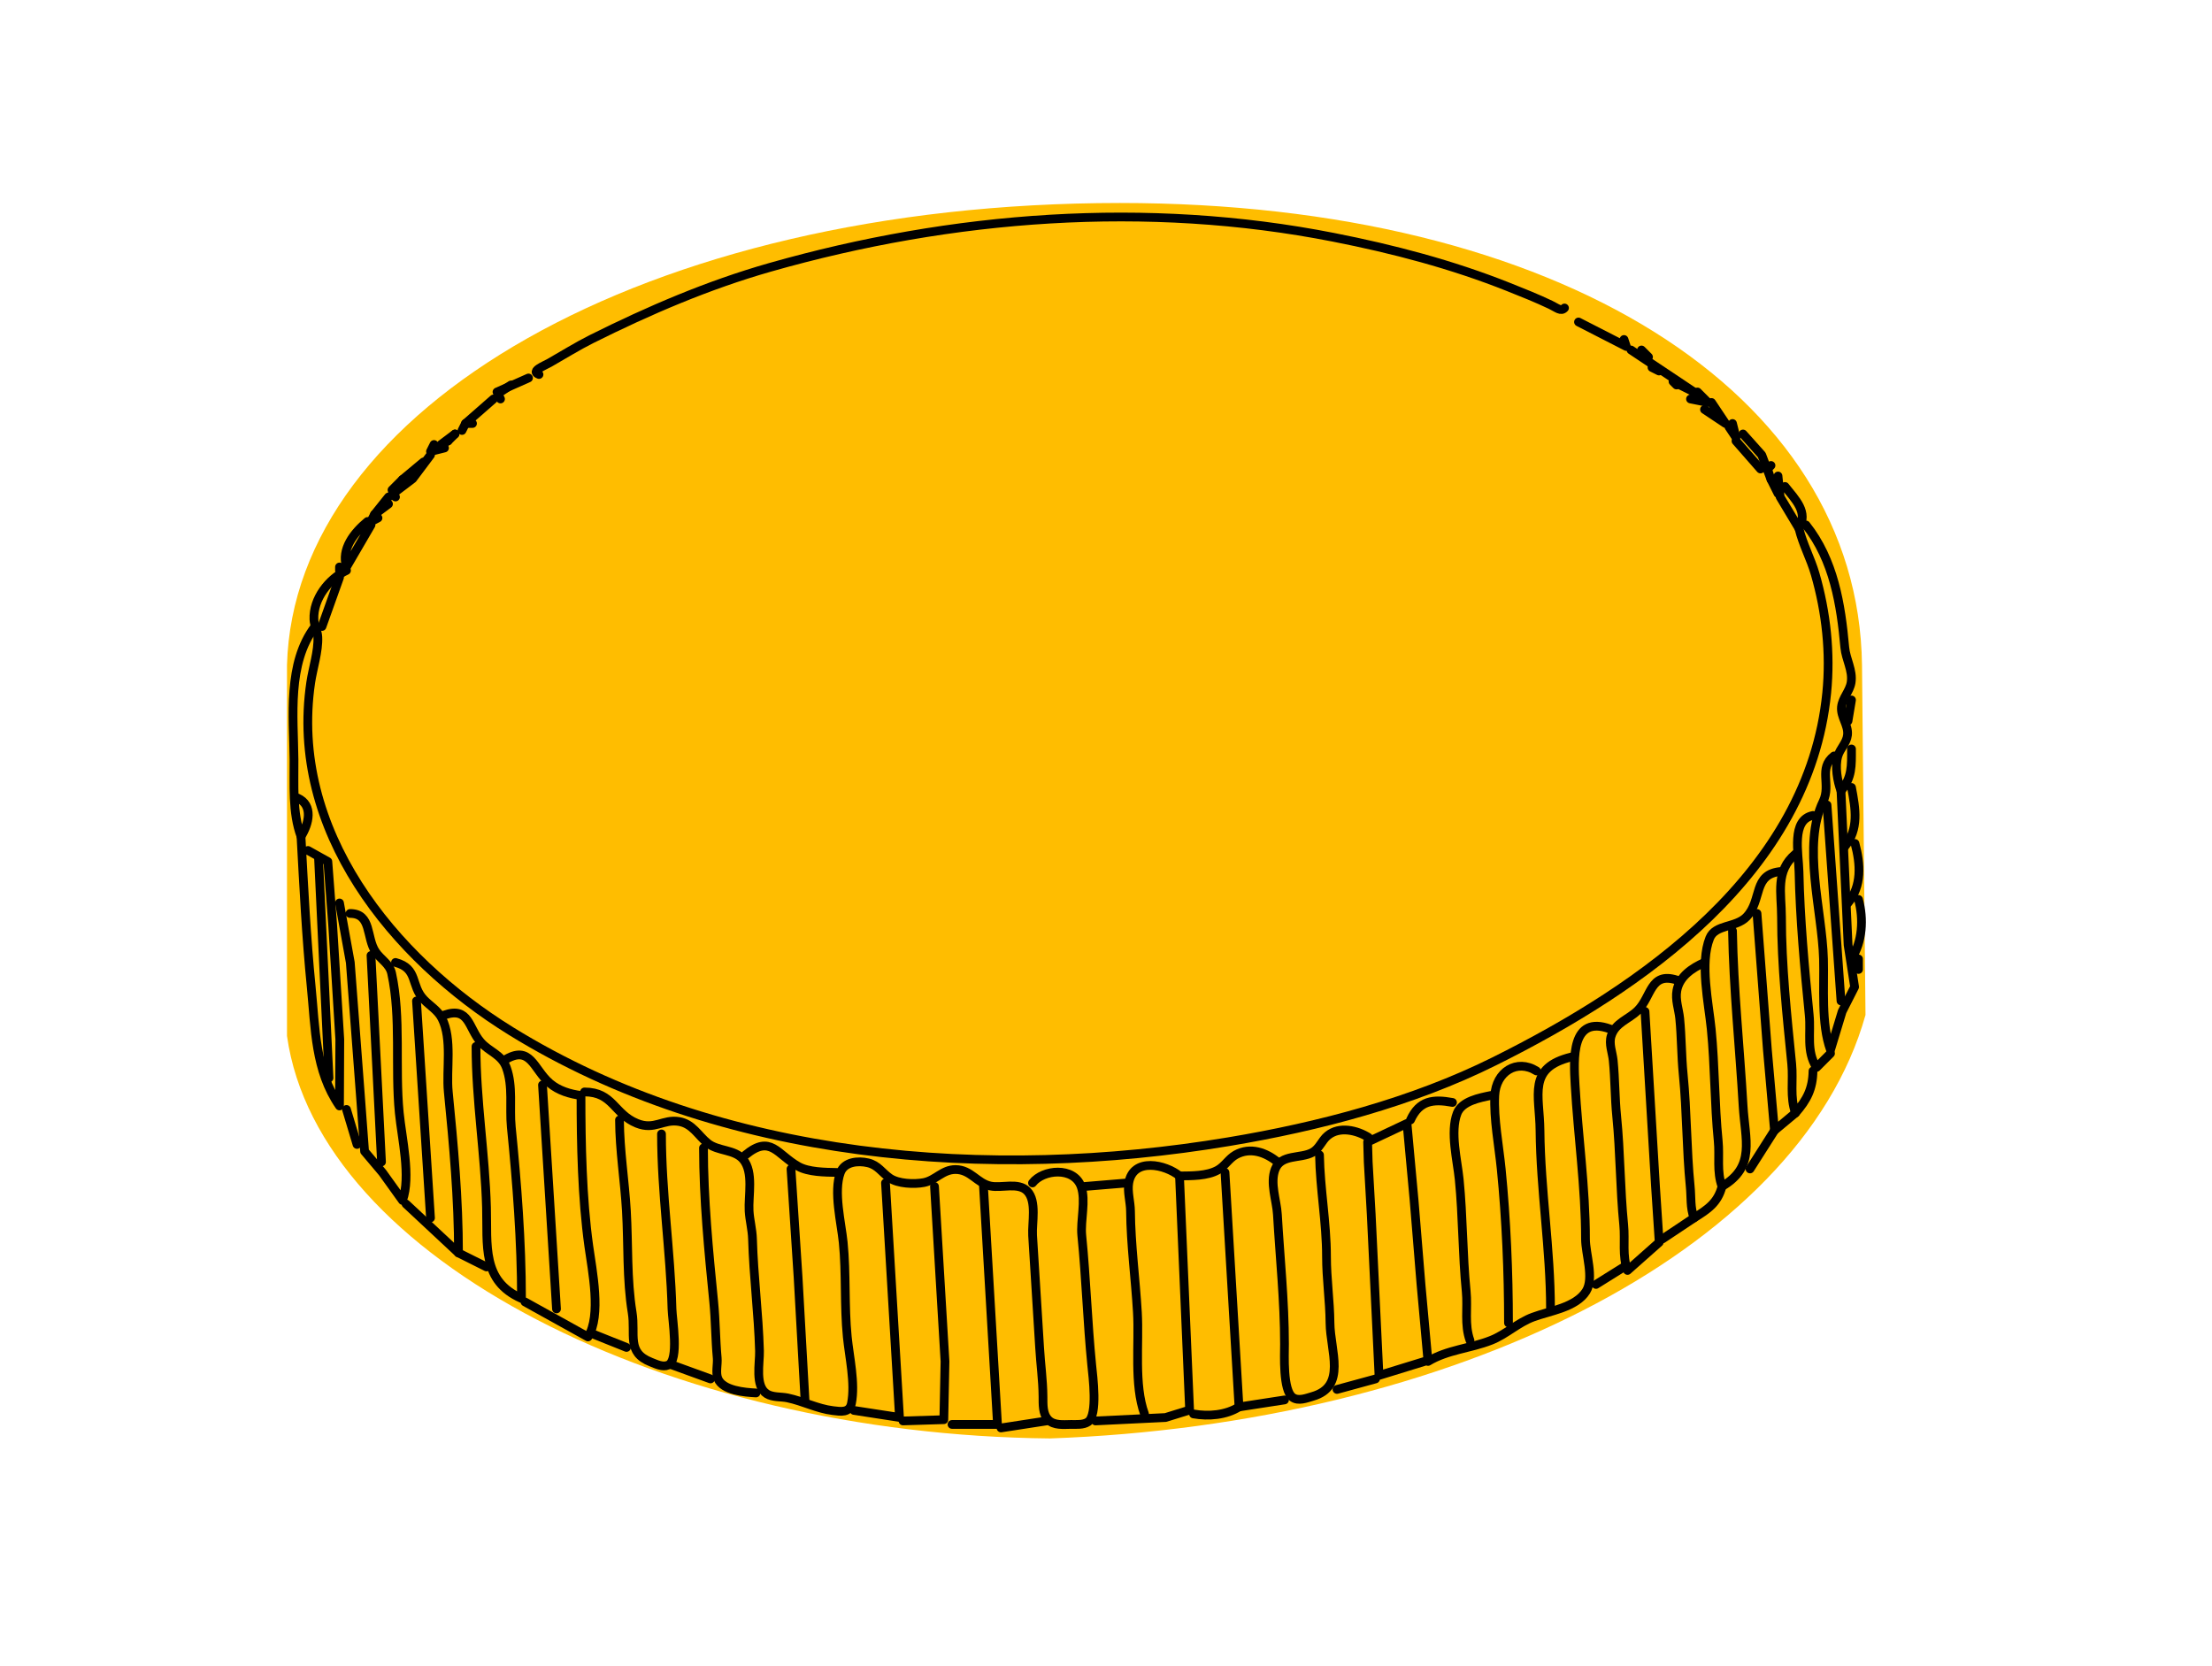
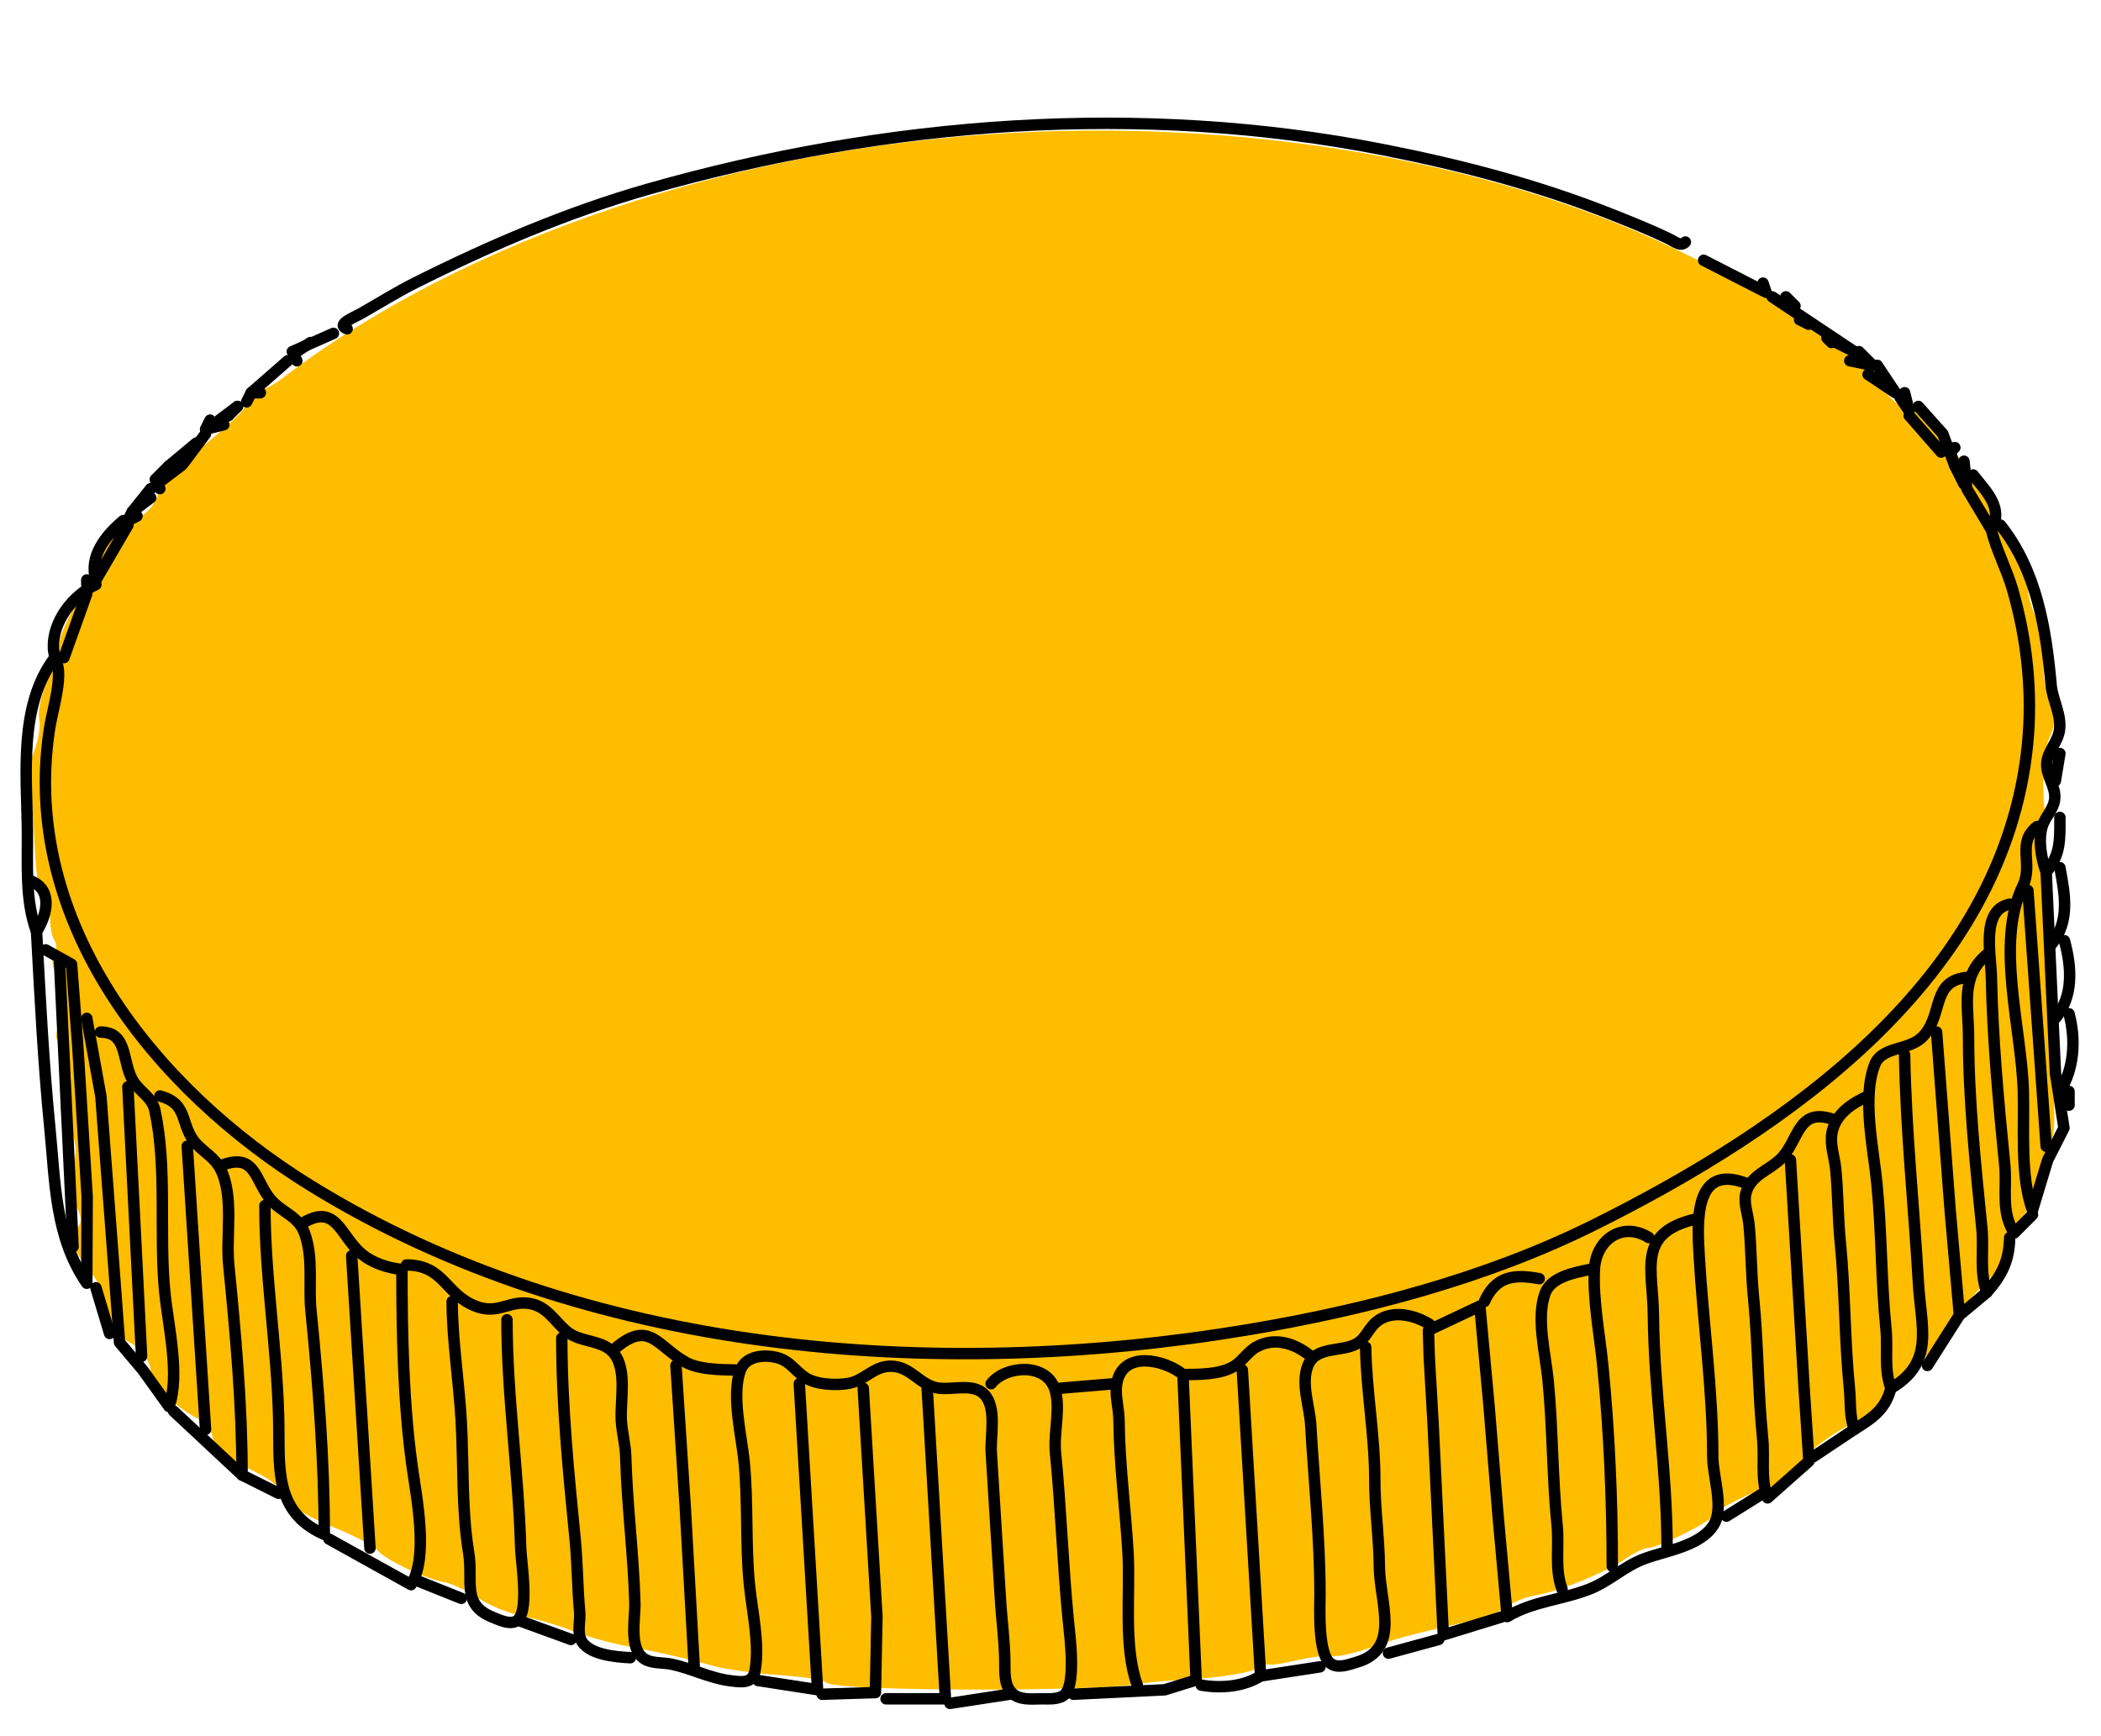
- <svg xmlns="http://www.w3.org/2000/svg" width="632" height="476" viewBox="0 0 632 476">
-   <path d="M320 58C445 58 531 112 532 190L533 290C514 358 414 407 300 411C191 410 91 360 82 296L82 190C84 117 184 58 320 58Z" fill="#FFBD00" stroke="none" />
+ <svg xmlns="http://www.w3.org/2000/svg" width="460" height="380" viewBox="78 35 460 380">
+   <g transform="translate(0,476) scale(0.1,-0.1)" fill="#FFBD00" stroke="none">
+     <path d="M2995 4119 c-605 -32 -1194 -230 -1595 -536 -24 -19 -52 -32 -61 -30 -11 3 -16 0 -13 -7 6 -15 -9 -34 -75 -91 -29 -25 -59 -44 -67 -41 -7 3 -16 -4 -19 -15 -4 -10 -15 -23 -25 -29 -11 -6 -16 -17 -13 -28 5 -21 -25 -62 -48 -65 -29 -5 -96 -97 -84 -117 3 -5 -7 -21 -21 -37 -28 -29 -63 -98 -64 -122 0 -8 -11 -43 -25 -78 -16 -39 -23 -72 -19 -87 3 -15 -1 -44 -11 -70 -12 -30 -15 -56 -10 -78 4 -18 8 -67 10 -108 3 -86 7 -107 23 -137 7 -12 12 -34 12 -50 0 -15 4 -35 9 -42 6 -9 6 -22 0 -33 -7 -12 -5 -25 5 -40 24 -40 28 -77 10 -107 -15 -25 -15 -30 -1 -52 25 -41 29 -77 11 -108 -15 -25 -15 -30 -1 -52 25 -41 30 -79 12 -106 -15 -23 -15 -27 5 -69 20 -40 21 -47 8 -66 -13 -19 -13 -26 1 -52 9 -16 24 -37 34 -48 9 -10 17 -29 17 -42 0 -24 44 -98 62 -105 23 -8 48 -42 48 -64 0 -25 52 -77 102 -103 18 -9 31 -26 34 -43 4 -19 17 -34 42 -47 19 -11 51 -27 69 -37 19 -10 42 -31 51 -47 13 -22 39 -38 104 -65 49 -20 91 -43 95 -50 11 -17 100 -61 143 -69 19 -3 54 -20 78 -36 24 -16 69 -34 100 -40 31 -6 80 -21 107 -32 28 -11 84 -27 125 -34 71 -14 108 -22 190 -44 19 -5 69 -12 110 -16 92 -7 117 -11 130 -19 30 -19 586 -20 685 -2 17 3 74 8 128 11 55 4 111 13 126 21 16 8 30 12 32 10 2 -2 30 3 62 10 31 7 65 11 74 9 10 -3 45 5 78 16 64 23 88 29 205 56 41 9 86 25 99 35 12 10 39 21 60 25 52 8 152 49 196 78 21 15 44 26 52 26 23 0 143 60 143 71 0 10 98 59 126 63 14 2 37 22 94 82 14 14 49 38 79 53 40 19 62 38 80 68 14 24 47 57 73 73 54 36 67 50 73 81 3 13 29 47 60 77 41 40 55 61 55 82 0 17 15 46 40 78 30 38 40 59 40 87 0 20 7 49 16 65 16 26 16 49 -3 346 -16 237 -18 324 -10 339 6 11 10 25 8 30 -12 39 -9 144 5 177 15 33 15 40 0 86 -11 33 -14 63 -10 90 5 32 2 51 -15 82 -11 22 -21 54 -21 71 0 30 -31 103 -50 114 -5 3 -14 23 -20 44 -5 20 -32 66 -60 102 -27 35 -62 80 -77 100 -18 23 -34 34 -45 31 -24 -6 -82 53 -75 77 5 20 -25 44 -58 46 -23 1 -134 82 -136 99 -1 6 -1 15 0 19 1 5 -3 6 -8 2 -6 -3 -18 2 -28 12 -10 10 -26 17 -35 15 -10 -2 -55 17 -100 42 -400 216 -967 326 -1533 295z" />
+   </g>
  <g fill="none" stroke="#000" stroke-width="2.5" stroke-linecap="round" stroke-linejoin="round">
    <path d="M154 107C151.43 106.057 155.484 104.528 157 103.667C160.967 101.413 164.924 98.927 169 96.889C185.346 88.716 202.354 81.413 220 76.389C272.074 61.562 327.691 57.316 381 67.805C398.082 71.167 414.797 75.549 431 82C435.039 83.608 439.074 85.213 443 87.083C444.845 87.962 445.982 89.098 447 88" />
    <path d="M451 92L464.667 99L464 97" />
    <path d="M466 100L484 112L480 110" />
    <path d="M469 100L471 102" />
    <path d="M472 105L474 106" />
    <path d="M143 114L142 112L151 108" />
    <path d="M478 109L479 110" />
    <path d="M143 112L146 110" />
    <path d="M485 112L488 115L483 114" />
    <path d="M141 114L133 121L135 121" />
    <path d="M489 115L493 121L487 117" />
    <path d="M132 123L133 121" />
    <path d="M495 121L496 125L494 122" />
    <path d="M128 126L126 127L130 124" />
    <path d="M130 124L128 126" />
    <path d="M498 124L503.361 130L506 137L505 134" />
    <path d="M496 126L503 134" />
    <path d="M124 127L123 129L127 128" />
    <path d="M123 130L117.917 136.778L112 141.278L113 142" />
    <path d="M115 137L121 132" />
    <path d="M506 133L505 134" />
    <path d="M508 136L508.611 142L514 151C516.673 146.288 513.055 142.847 510 139" />
    <path d="M115 137L112 140" />
    <path d="M506 137L508 141" />
    <path d="M111 142L107 147L111 144" />
    <path d="M107 147C105.804 149.242 105.758 149.196 108 148" />
    <path d="M106 150L99 162C97.411 156.889 101.137 152.196 105 149" />
    <path d="M516 150C523.947 160.008 525.976 172.737 527.083 185C527.387 188.367 529.433 191.543 528.889 195C528.487 197.55 526.395 199.427 526.139 202C525.856 204.839 528.163 207.163 527.861 210C527.614 212.318 525.75 213.843 525.111 216C524.214 219.029 524.968 223.177 526 226C529.202 222.112 529 218.866 529 214" />
    <path d="M514 151C515.075 155.489 517.328 159.565 518.611 164C521.78 174.95 523.051 186.603 521.917 198C516.801 249.394 469.078 282.281 427 303.222C403.528 314.904 376.771 321.927 351 326.222C282.875 337.576 205.975 331.679 146 294.611C112.11 273.665 82.533 237.15 88.778 195C89.377 190.956 91.003 186.055 90.806 182C90.721 180.269 89.771 178.732 89.694 177C89.433 171.057 93.969 165.335 99 163" />
    <path d="M97 162L97 163" />
    <path d="M97 165L92 179" />
    <path d="M90 179C82.022 189.549 83.886 204.691 84 217C84.067 224.253 83.466 232.148 86 239C88.282 235.403 89.577 230.032 85 228" />
    <path d="M529 200L528 206" />
    <path d="M526 226L528.028 270L529.889 282L526.333 289L523 300C520.275 292.546 521.222 281.994 521 274C520.618 260.24 514.836 241.451 520.889 229C523.231 224.182 519.431 219.538 524 216" />
    <path d="M529 225C530.164 231.155 531.196 236.905 527 242" />
    <path d="M522 230L526 286" />
    <path d="M523 301L519 305C516.014 300.294 517.448 295.339 516.917 290C515.571 276.478 514.283 262.59 514 249C513.894 243.926 511.71 234.195 518 233" />
    <path d="M86 239C86.783 253.338 87.497 267.737 88.917 282C90.095 293.84 89.993 305.831 97 316L97.083 297L95.028 264L93.667 246.167L88 243" />
    <path d="M530 241C531.589 246.909 532.003 253.139 528 258" />
    <path d="M518 306C517.915 311.045 516.309 314.232 513 318C511.348 313.481 512.39 308.754 511.917 304C510.544 290.21 509 275.867 509 262C509 255.214 507.171 248.89 513 244" />
    <path d="M91 245L94 308" />
    <path d="M495 266C495.279 282.585 497.068 299.408 498.028 316C498.583 325.601 501.687 333.343 492 339C490.454 334.769 491.36 330.45 490.917 326C489.858 315.368 489.974 304.625 488.917 294C488.181 286.606 485.625 275.17 488.5 268.028C490.088 264.083 495.961 265.111 498.972 262C503.622 257.196 500.654 249.599 509 249" />
    <path d="M531 257C532.51 262.616 532.141 269.05 529 274" />
    <path d="M97 258L100.083 275L102.972 313L104.167 328.972L109.278 335.028L115 343C117.454 336.208 114.805 325.25 114.083 318C112.794 305.045 114.668 290.802 111.889 278.083C111.304 275.409 108.796 274.148 107.333 272C104.552 267.915 106.279 261 100 261" />
    <path d="M502 261L504.972 300L507 323L513 318" />
    <path d="M106 273L109 332" />
    <path d="M531 274L531 277" />
    <path d="M113 275C119.548 276.735 117.238 281.57 121.111 285.611C122.861 287.436 125.093 288.651 126.278 291C129.273 296.935 127.446 305.592 128.083 312C129.595 327.184 131 342.712 131 358L116 344" />
    <path d="M492 339C490.778 343.69 487.951 345.527 484 348C482.886 344.951 483.237 342.216 482.917 339C481.858 328.368 481.974 317.625 480.917 307C480.387 301.674 480.446 296.317 479.917 291C479.653 288.356 478.607 285.69 479.111 283C479.873 278.935 483.519 276.551 487 275" />
    <path d="M470 289L473 339L474.056 354.972L465 363C463.454 358.769 464.36 354.45 463.917 350C462.891 339.698 462.941 329.293 461.917 319C461.387 313.674 461.446 308.317 460.917 303C460.689 300.717 459.621 298.291 460.333 296C461.507 292.222 465.343 291.267 467.889 288.75C471.9 284.785 471.48 277.662 479 280" />
    <path d="M119 286L123 348" />
    <path d="M127 290C134.069 287.565 133.807 293.671 137.333 297.75C139.716 300.505 143.295 301.261 144.667 305C146.66 310.435 145.526 316.401 146.083 322C147.696 338.197 149 354.687 149 371C137.613 365.977 139.3 355.812 139 345C138.574 329.677 136 314.359 136 299" />
    <path d="M407 389L394 393L391.778 347L390.917 332L390.75 326.306L402 321L404.028 343L406 367L408 389C413.531 385.653 420.013 385.328 426 382.972C430.315 381.274 433.607 377.971 438 376.333C442.724 374.573 450.304 373.581 453.194 368.917C455.521 365.162 453 358.277 453 354C453 339.346 450.873 324.61 450.028 310C449.596 302.544 448.885 289.937 460 294" />
    <path d="M144 303C151.617 298.199 152.38 305.519 157.111 309.528C159.583 311.622 162.884 312.62 166 313C166 326.975 166.301 342.167 168.222 356C169.211 363.12 171.864 375.91 168 382L150 372" />
    <path d="M443 374C443 356.989 440.158 340.026 440 323C439.906 312.827 436.332 305.087 449 302" />
    <path d="M431 378C431 363.475 430.354 348.443 428.917 334C428.251 327.315 426.744 319.663 427.083 313C427.428 306.233 433.393 302.466 439 306" />
    <path d="M155 310L159 374" />
    <path d="M167 312C175.203 312.034 175.388 318.293 182 320.972C187.018 323.005 189.438 319.684 194 320.444C197.899 321.094 199.434 324.433 202.222 326.667C205.12 328.988 209.919 328.354 212.361 331.306C215.369 334.94 213.777 341.668 214.028 346C214.184 348.701 214.925 351.284 215 354C215.297 364.697 216.704 375.34 217 386C217.096 389.472 215.616 396.092 219.111 398.278C220.753 399.304 223.156 399.033 225 399.417C229.449 400.343 233.478 402.51 238 403.056C240.213 403.323 242.732 403.759 243.278 400.972C244.408 395.197 242.659 387.782 242.083 382C241.193 373.056 241.807 363.944 240.917 355C240.359 349.394 238.084 340.48 240.111 335.028C241.268 331.917 245.182 331.585 248 332.25C250.883 332.93 251.951 335.048 254.222 336.611C256.591 338.241 261.194 338.428 263.972 337.889C267.336 337.236 269.293 334.167 273 334.167C277.366 334.167 279.183 338.095 283.028 338.889C286.197 339.543 290.975 337.708 293.5 340.333C296.28 343.225 294.818 349.378 295.028 353L297.028 385C297.301 389.713 297.956 394.233 298 399C298.02 401.194 297.843 403.943 299.5 405.667C301.128 407.36 303.87 407.02 306 407C307.543 406.986 309.503 407.189 310.861 406.278C313.715 404.363 312.242 393.272 311.917 390C310.691 377.688 310.309 365.312 309.083 353C308.663 348.778 310.319 342.993 308.889 339.028C306.81 333.263 297.982 334.129 295 338" />
    <path d="M420 383C418.348 378.481 419.39 373.754 418.917 369C417.858 358.368 417.974 347.625 416.917 337C416.371 331.52 414.269 323.437 416.333 318.083C417.677 314.599 422.775 313.664 426 313" />
    <path d="M403 320C405.527 314.445 409.427 313.97 415 315" />
    <path d="M99 317L102 327" />
    <path d="M177 320C177.036 328.648 178.473 337.375 178.972 346C179.527 355.581 179.055 365.529 180.611 375C181.646 381.295 178.932 386.433 186 389.194C187.454 389.762 189.299 390.718 190.889 390.056C194.086 388.723 192.088 377.172 192 374C191.537 357.321 189 340.741 189 324" />
    <path d="M377 330C377.162 339.651 379 349.333 379 359C379 365.384 379.941 371.599 380 378C380.074 385.971 384.84 396.169 375 399C373.302 399.489 370.983 400.45 369.333 399.278C366.484 397.252 367 387.24 367 384C367 371.744 365.681 359.255 364.972 347C364.741 342.998 362.796 338.037 364.333 334.083C366.038 329.698 371.659 331.115 374.972 329.278C377.017 328.144 377.601 325.925 379.306 324.5C382.672 321.686 387.77 322.951 391 325" />
    <path d="M507 323L500 334" />
    <path d="M213 330C220.2 324.071 221.974 329.838 228.083 333.278C230.976 334.907 235.748 334.945 239 335" />
    <path d="M201 328C201 342.588 202.474 357.504 203.917 372C204.445 377.304 204.425 382.687 204.917 388C205.085 389.821 204.415 392.166 205.111 393.889C206.508 397.348 212.842 397.841 216 398" />
    <path d="M313 406L333 405.028L339.889 402.889L339.028 383L337 336C340.434 335.957 344.894 336.038 347.972 334.306C349.966 333.184 351.088 331.047 353.083 329.944C357.249 327.642 361.701 329.283 365 332" />
    <path d="M327 404C323.945 395.644 325.49 383.945 324.972 375C324.412 365.323 323.09 355.726 323 346C322.976 343.422 322.077 340.53 322.5 338C323.739 330.586 333.024 332.726 337 336" />
    <path d="M226 334L228.028 365L230 400" />
    <path d="M350 335L354 402L367 400" />
    <path d="M253 338L257 405L244 403" />
    <path d="M310 339L322 338" />
    <path d="M267 339L270 389L269.667 405.639L258 406" />
    <path d="M281 339L285 407L272 407" />
    <path d="M484 348L475 354" />
    <path d="M131 358L139 362" />
    <path d="M464 362L456 367" />
    <path d="M169 381L179 385" />
    <path d="M192 390L203 394" />
    <path d="M382 397L393 394" />
    <path d="M354 402C350.286 404.356 345.28 404.755 341 404" />
    <path d="M299 406L286 408" />
  </g>
</svg>
